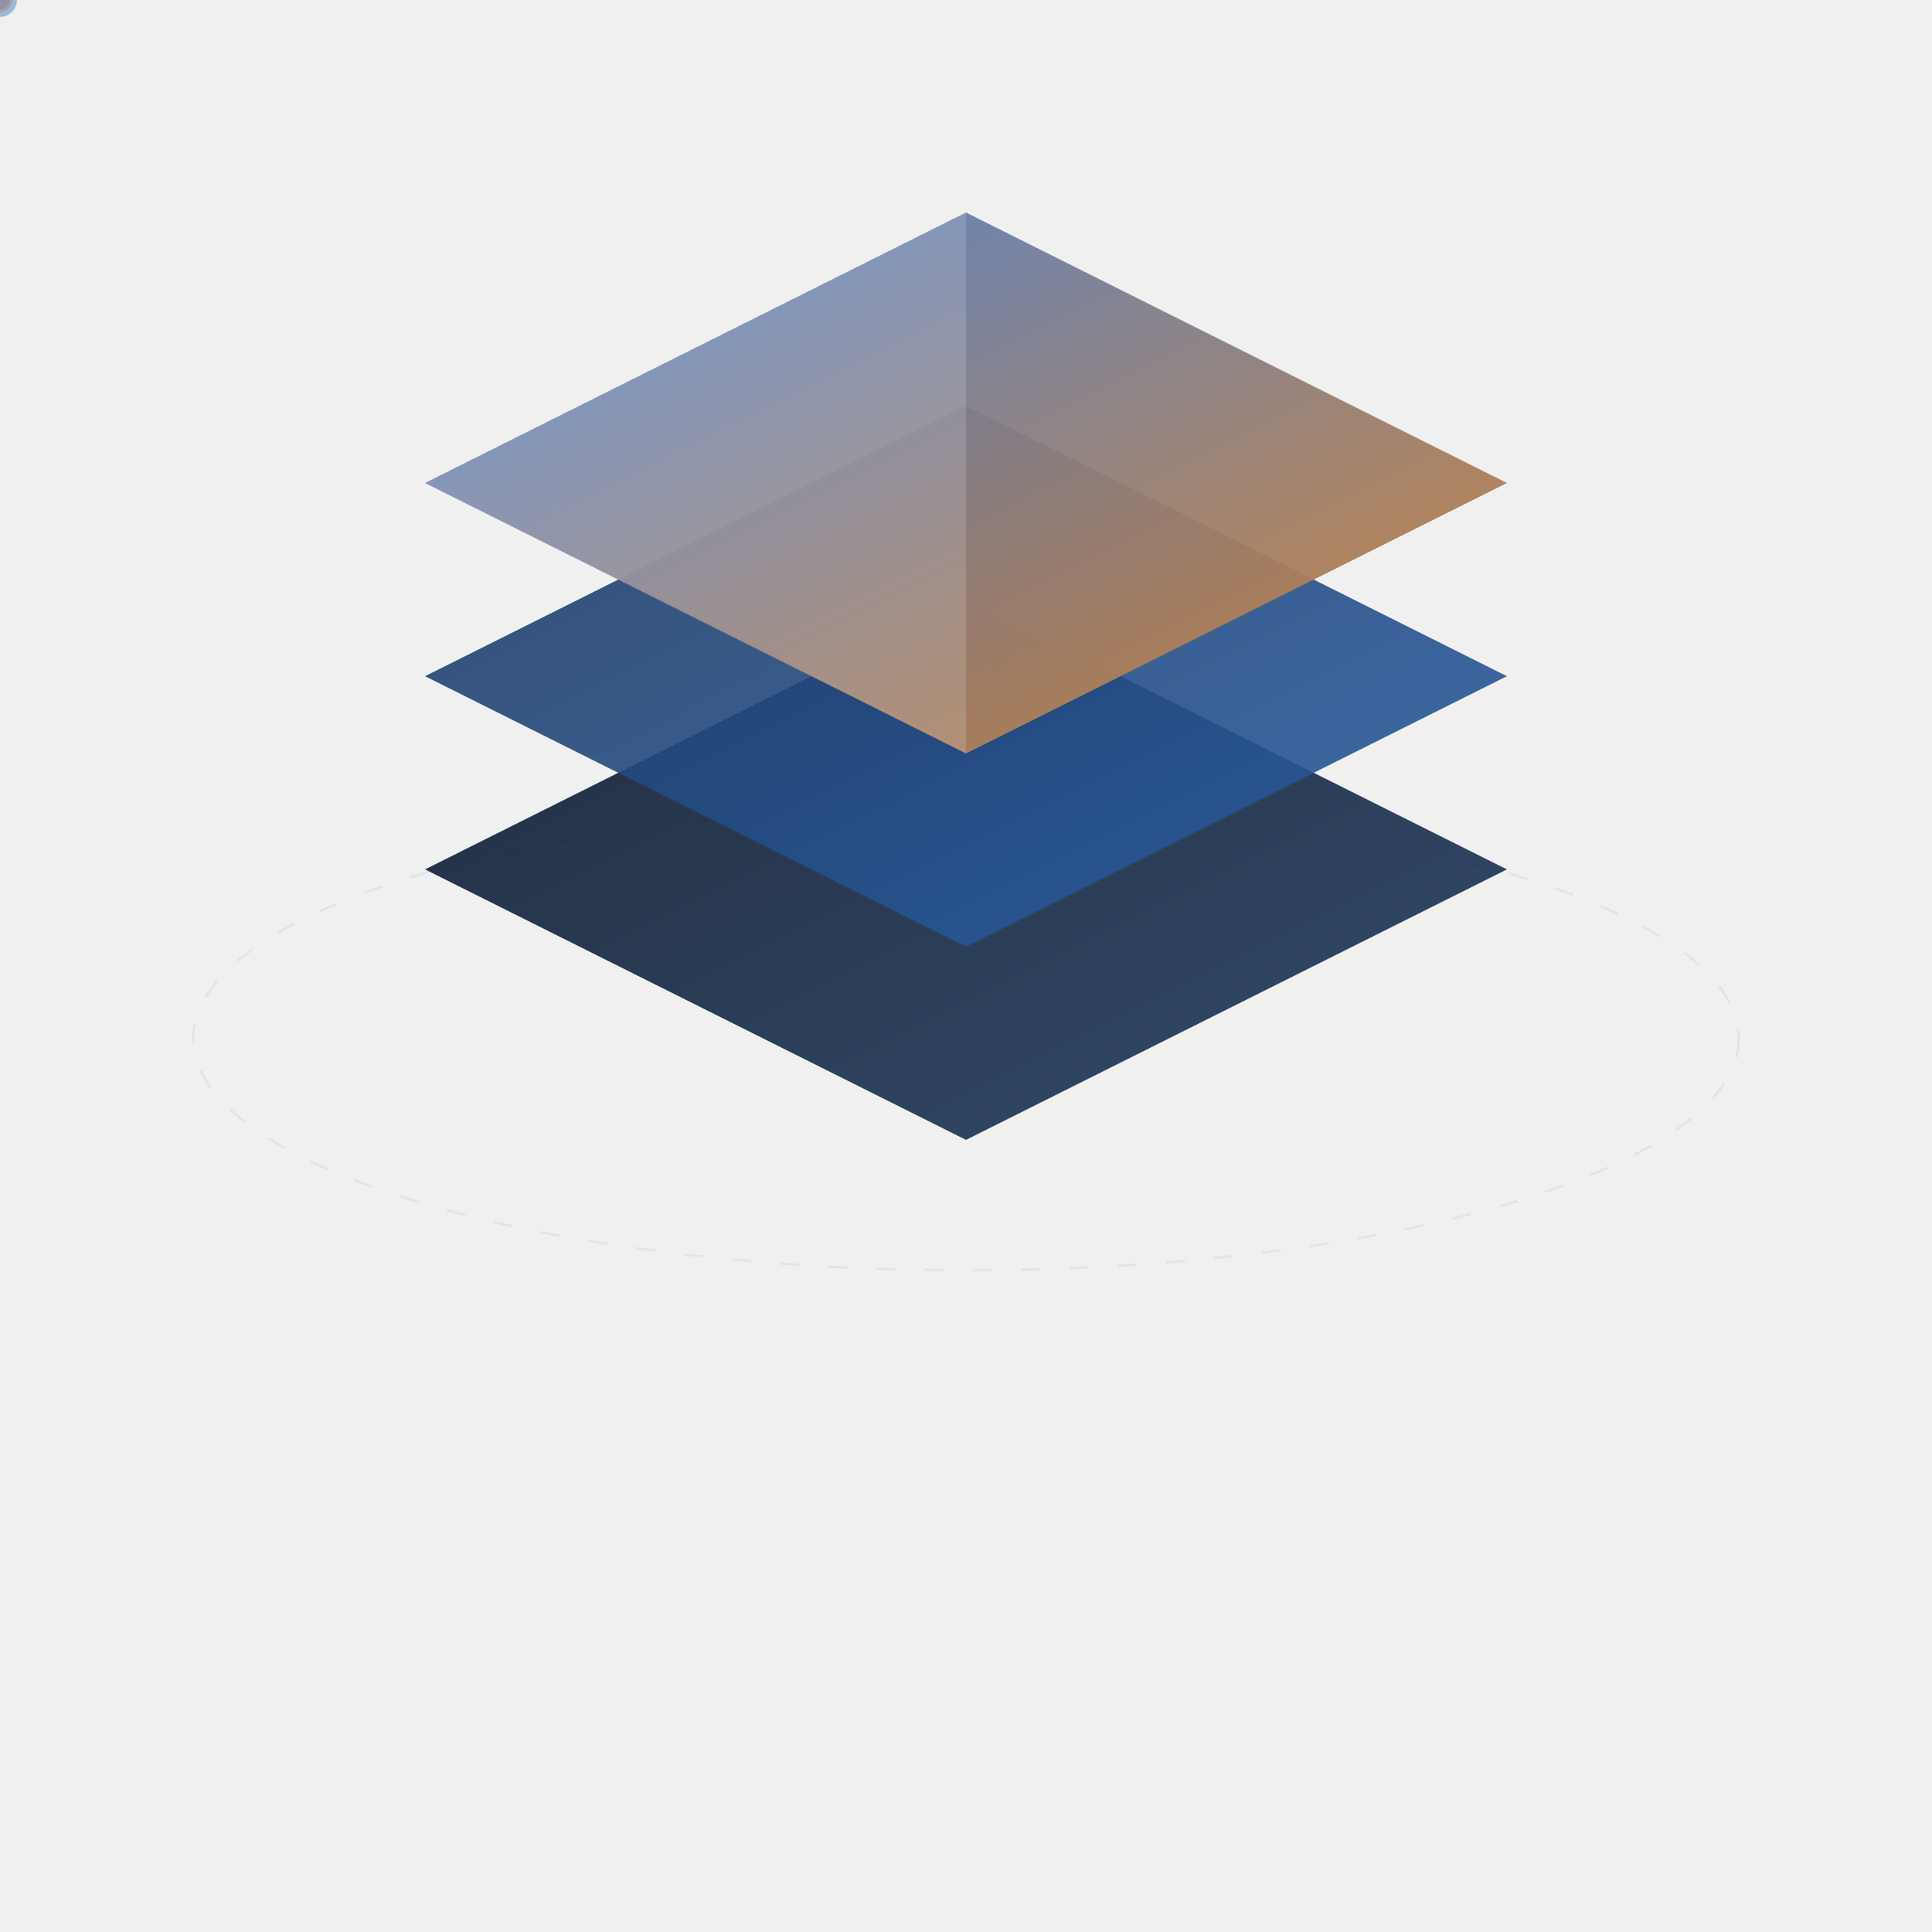
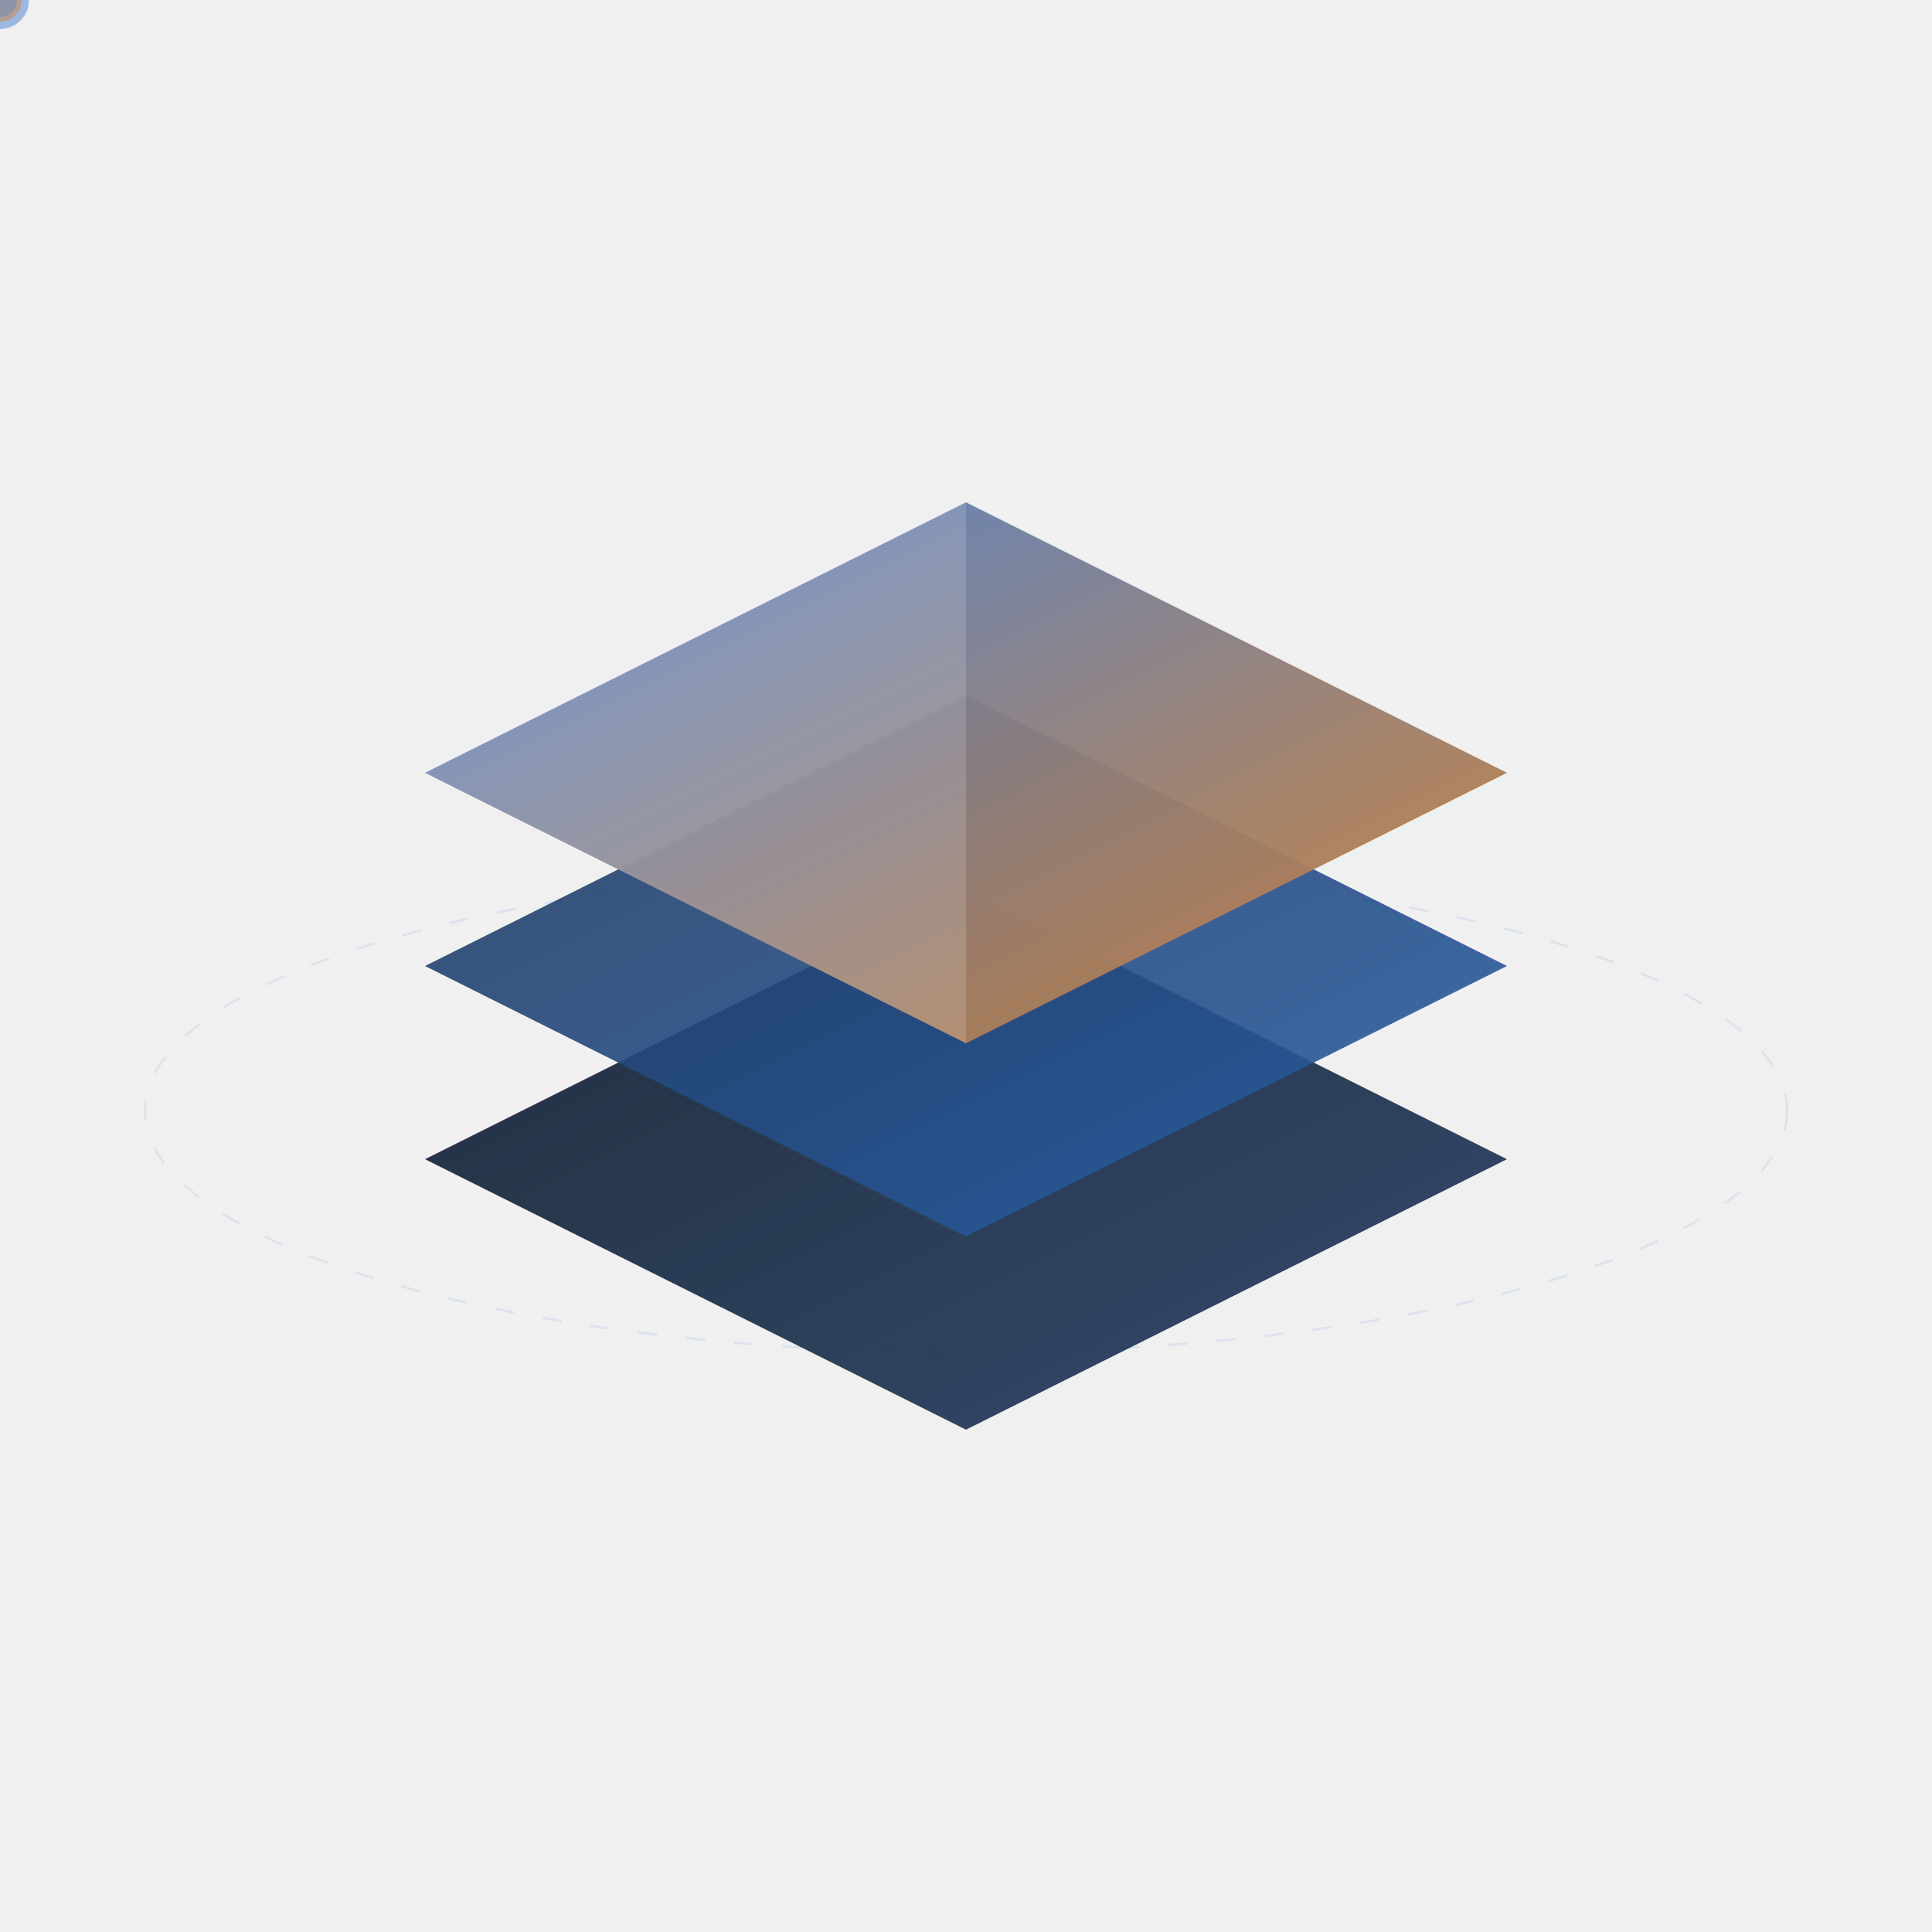
<svg xmlns="http://www.w3.org/2000/svg" width="400" height="400" viewBox="0 0 400 400" fill="none">
  <defs>
    <linearGradient id="hg1" x1="0" y1="0" x2="1" y2="1">
      <stop offset="0%" stop-color="#0A1628" />
      <stop offset="100%" stop-color="#1E3A5F" />
    </linearGradient>
    <linearGradient id="hg2" x1="0" y1="0" x2="1" y2="1">
      <stop offset="0%" stop-color="#1E3A5F" />
      <stop offset="100%" stop-color="#2B5EA7" />
    </linearGradient>
    <linearGradient id="hg3" x1="0" y1="0" x2="1" y2="1">
      <stop offset="0%" stop-color="#4A7FCF" />
      <stop offset="100%" stop-color="#CD7F32" />
    </linearGradient>
  </defs>
-   <ellipse cx="200" cy="215" rx="160" ry="48" fill="none" stroke="#4A7FCF" stroke-width="0.5" opacity="0.1" stroke-dasharray="4 6" />
-   <g transform="translate(72, 28) scale(8)">
+   <ellipse cx="200" cy="230" rx="170" ry="50" fill="none" stroke="#4A7FCF" stroke-width="0.5" opacity="0.12" stroke-dasharray="4 6" />
+   <circle r="6" fill="#4A7FCF" opacity="0.5">
+     <animateMotion dur="12s" repeatCount="indefinite" path="M200,230 A170,50 0 1,1 199.9,230 Z" />
+   </circle>
+   <circle r="4.5" fill="#CD7F32" opacity="0.45">
+     <animateMotion dur="12s" repeatCount="indefinite" begin="4s" path="M200,230 A170,50 0 1,1 199.9,230 Z" />
+   </circle>
+   <circle r="3.5" fill="#4A7FCF" opacity="0.35">
+     <animateMotion dur="12s" repeatCount="indefinite" begin="8s" path="M200,230 A170,50 0 1,1 199.9,230 Z" />
+   </circle>
+   <g transform="translate(72, 88) scale(8)">
    <path d="M16 26 L2 19 L16 12 L30 19 Z" fill="url(#hg1)" opacity="0.9" />
    <path d="M16 21 L2 14 L16 7 L30 14 Z" fill="url(#hg2)" opacity="0.9" />
    <path d="M16 16 L2 9 L16 2 L30 9 Z" fill="url(#hg3)" opacity="0.95" />
    <path d="M16 2 L2 9 L16 16 Z" fill="#fff" opacity="0.15" />
  </g>
-   <circle r="3.5" fill="#4A7FCF" opacity="0.5">
-     <animateMotion dur="12s" repeatCount="indefinite" path="M200,215 A160,48 0 1,1 199.9,215 Z" />
-   </circle>
-   <circle r="2.5" fill="#CD7F32" opacity="0.45">
-     <animateMotion dur="12s" repeatCount="indefinite" begin="4s" path="M200,215 A160,48 0 1,1 199.9,215 Z" />
-   </circle>
-   <circle r="2" fill="#4A7FCF" opacity="0.35">
-     <animateMotion dur="12s" repeatCount="indefinite" begin="8s" path="M200,215 A160,48 0 1,1 199.9,215 Z" />
-   </circle>
</svg>
